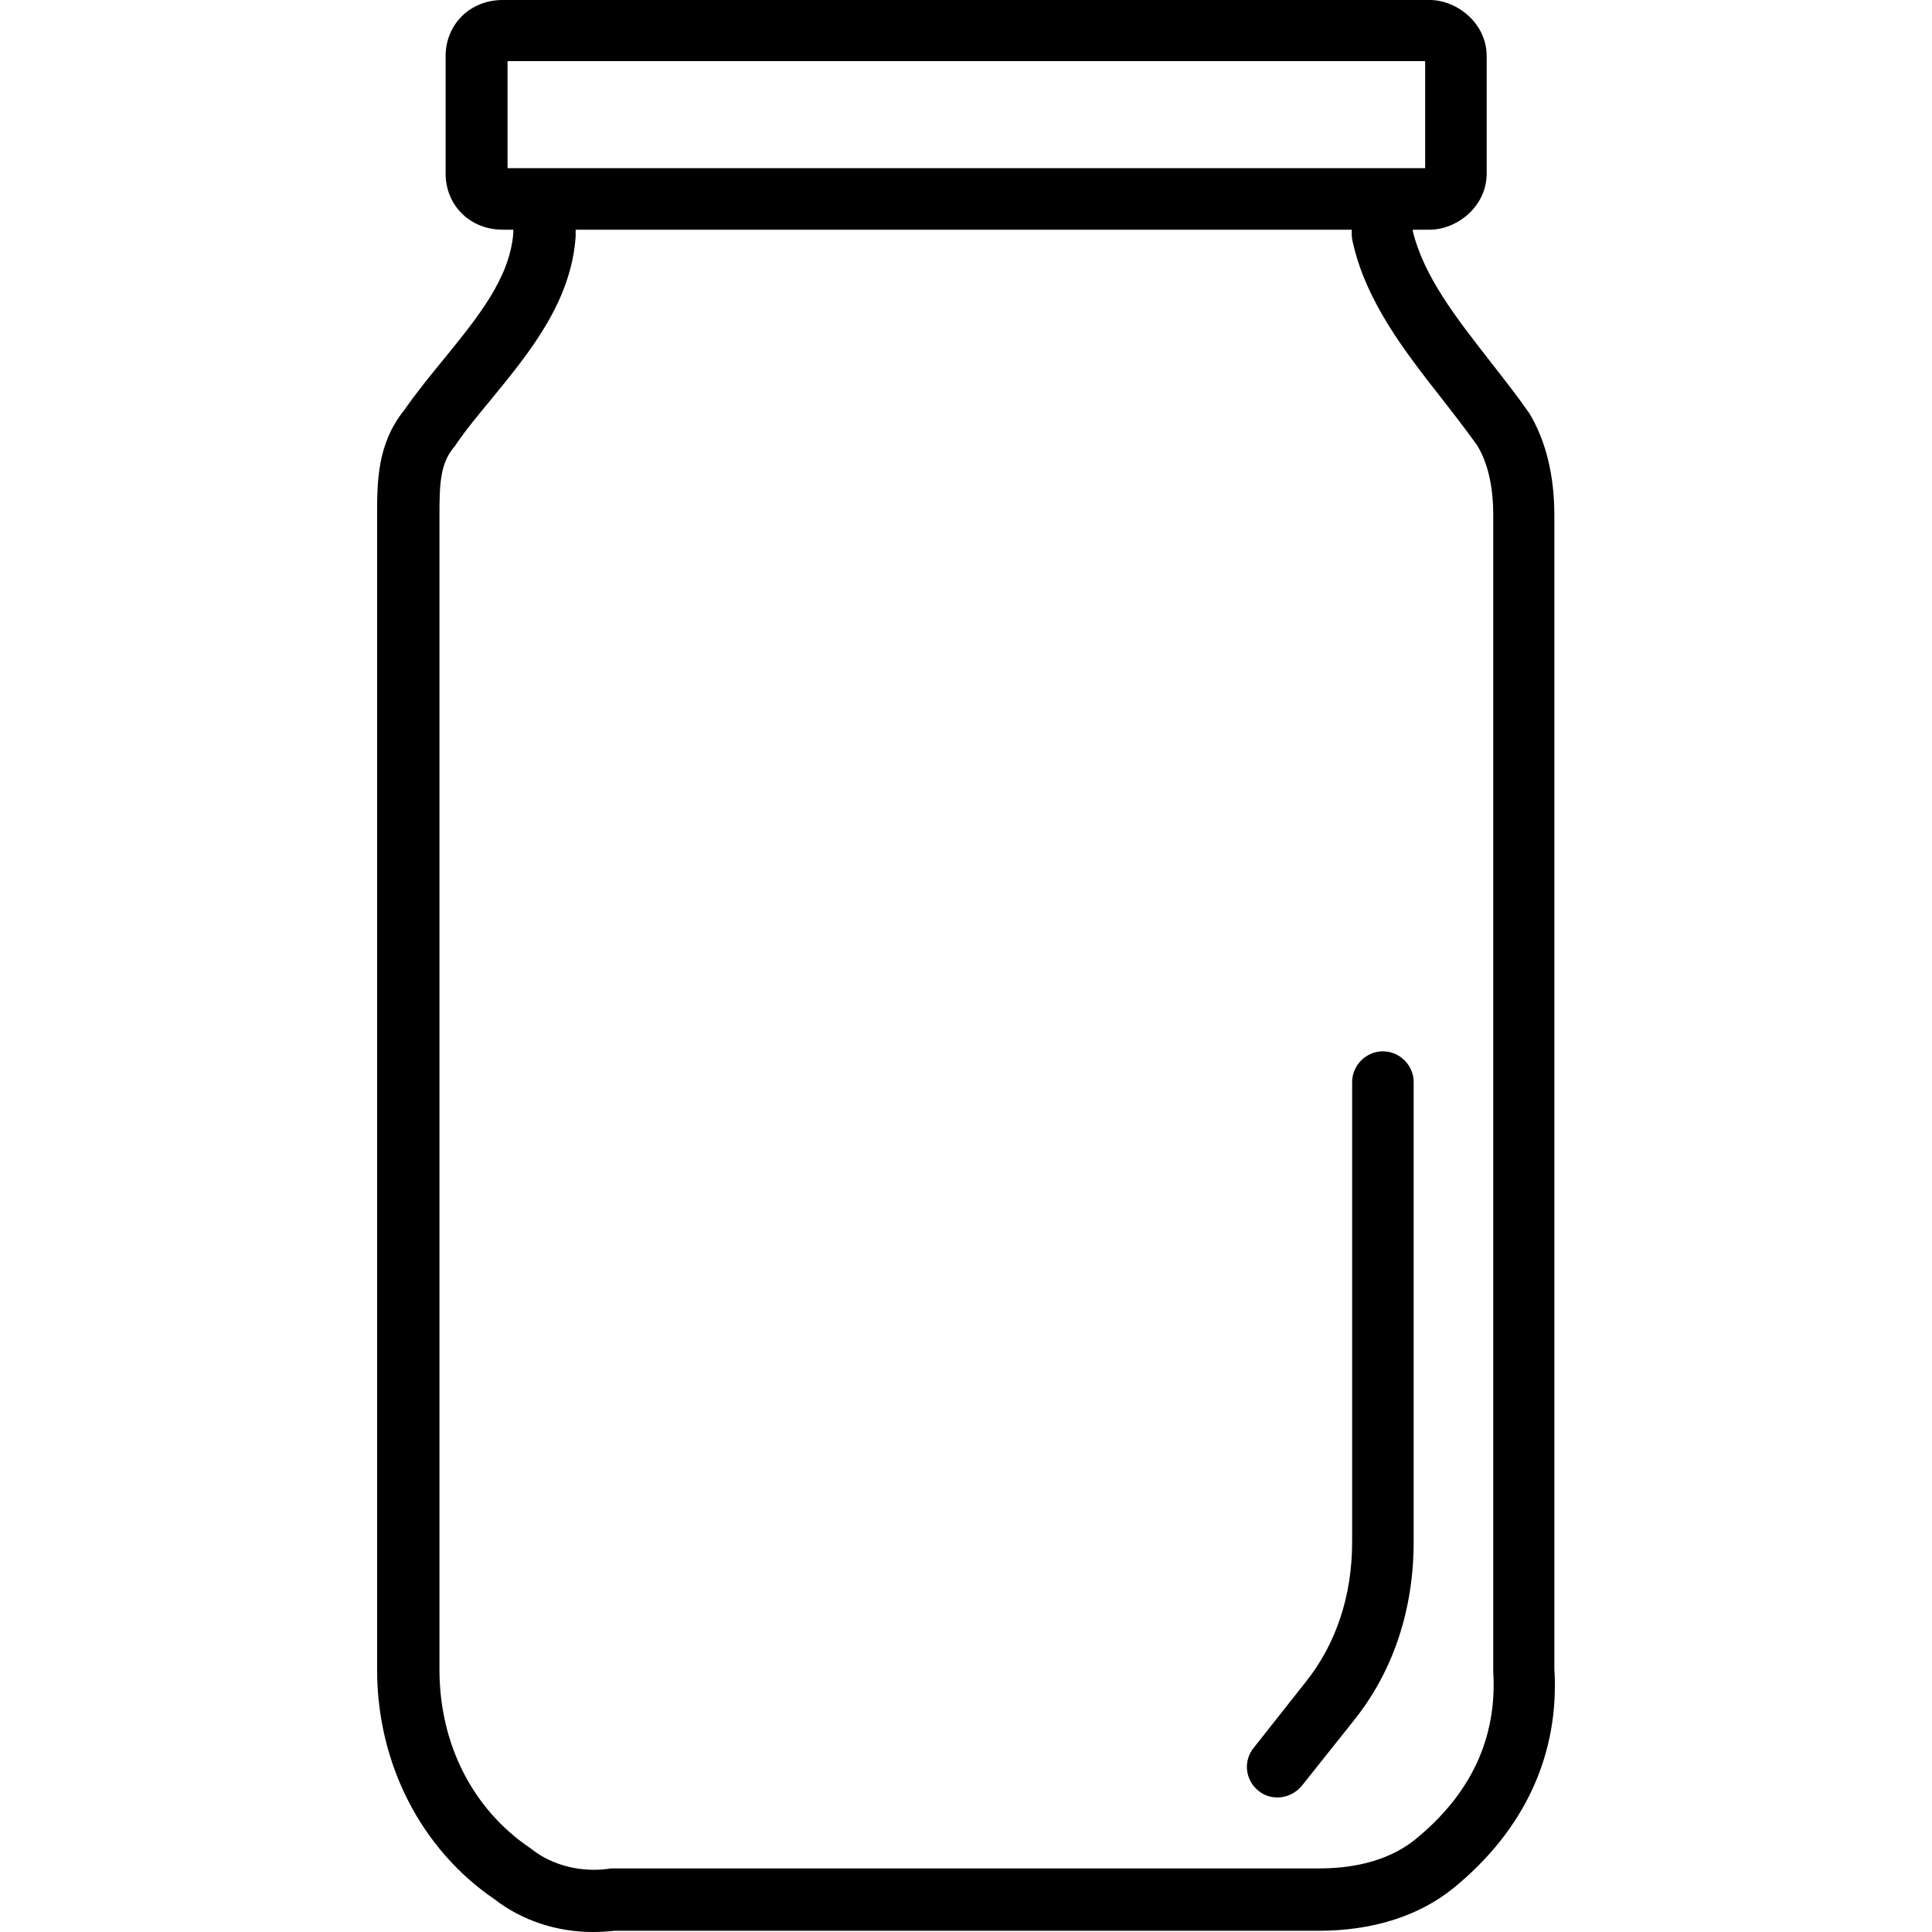
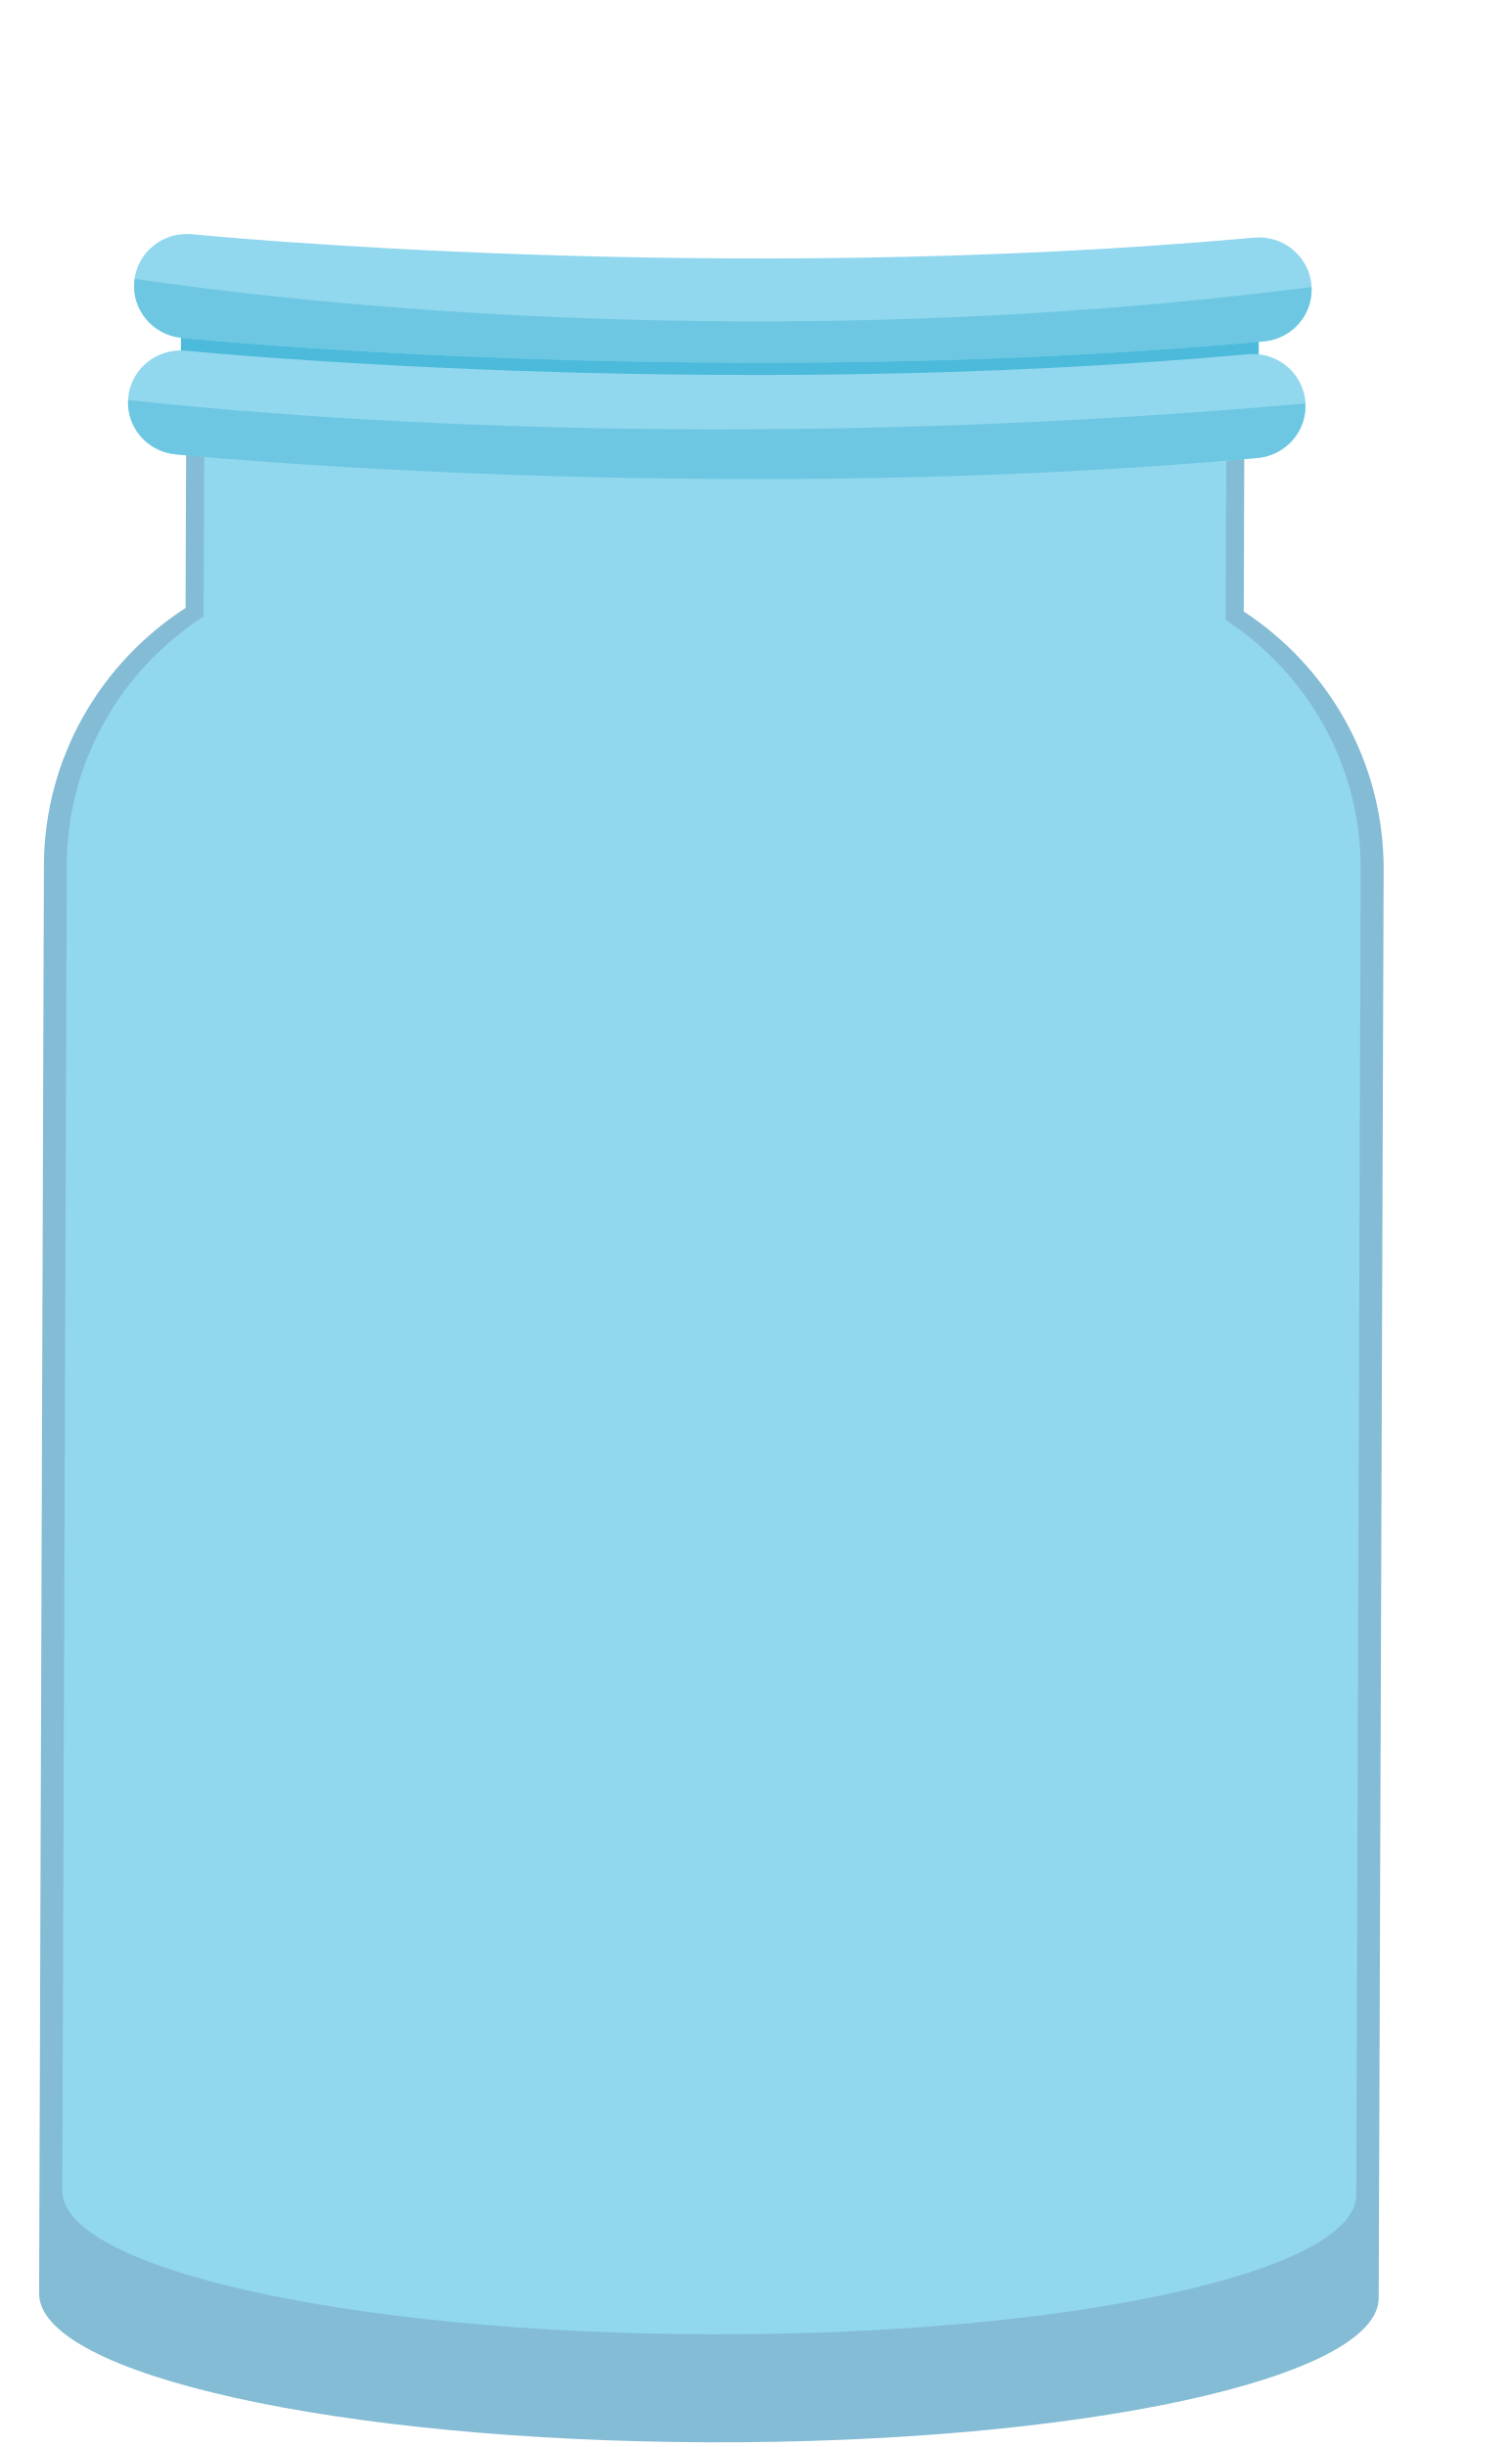
- <svg xmlns="http://www.w3.org/2000/svg" version="1.1" id="Layer_1" x="0px" y="0px" viewBox="0 0 471 471" style="enable-background:new 0 0 471 471;" xml:space="preserve">
-   <g transform="translate(0 -540.36)">
-     <g>
-       <g>
-         <path d="M378.935,947.16v-281.1c0-9.9-2.1-18.4-6.2-25.1c-0.1-0.1-0.2-0.3-0.3-0.4c-3-4.3-6.2-8.3-9.3-12.3     c-8.2-10.5-16-20.5-18.7-31.5v-0.4h4.1c6.6,0,13.9-5.6,13.9-13.7v-28.6c0-8.1-7.3-13.7-13.9-13.7h-226c-7.9,0-13.9,5.9-13.9,13.7     v28.6c0,7.8,6,13.7,13.9,13.7h2.6v0.9c-0.9,11-8.7,20.5-16.9,30.6c-3.3,4-6.7,8.2-9.7,12.5c-6.6,8.2-6.6,17.5-6.6,25.7v281.4     c0,22.8,10.7,43.7,28.6,55.9c6.7,5.2,15.2,8,24,8c1.7,0,3.4-0.1,5.2-0.3h171.8c13.1,0,24.4-3.6,32.8-10.4     C371.735,986.46,380.235,967.96,378.935,947.16z M123.735,581.36v-26.1h223.7v26.1H123.735z M344.935,988.86L344.935,988.86     c-7.2,5.8-16.6,7-23.3,7h-172.3c-0.3,0-0.7,0-1,0.1c-6.7,0.9-13.6-0.8-18.6-4.7c-0.1-0.1-0.3-0.2-0.4-0.3     c-14.1-9.5-22.2-25.4-22.2-43.6v-281.4c0-7.6,0.2-12.5,3.4-16.4c0.1-0.2,0.3-0.3,0.4-0.5c2.6-3.9,5.8-7.7,9.1-11.7     c9-11,19.2-23.4,20.3-39.3c0-0.2,0-0.3,0-0.5v-1.2h189.2v1.2c0,0.5,0.1,1.1,0.2,1.6c3.2,14.6,12.6,26.7,21.7,38.3     c2.9,3.7,5.9,7.6,8.7,11.5c2.6,4.3,3.9,10,3.9,17v281.4c0,0.2,0,0.3,0,0.5C365.035,963.96,358.635,977.76,344.935,988.86z" />
-         <path d="M337.135,796.66c-4.1,0-7.5,3.4-7.5,7.5v112.1c0,13.1-3.9,24.8-11.2,34l-12.8,16.2c-2.6,3.2-2.1,7.9,1.2,10.5     c1.3,1.1,3,1.6,4.6,1.6c2.2,0,4.4-1,5.9-2.8l12.9-16.2c9.4-11.8,14.4-26.8,14.4-43.3v-112.1     C344.635,800.06,341.235,796.66,337.135,796.66z" />
-       </g>
-     </g>
-   </g>
-   <g>
- </g>
-   <g>
- </g>
-   <g>
- </g>
-   <g>
- </g>
-   <g>
- </g>
-   <g>
- </g>
-   <g>
- </g>
-   <g>
- </g>
-   <g>
- </g>
-   <g>
- </g>
-   <g>
- </g>
-   <g>
- </g>
-   <g>
- </g>
-   <g>
- </g>
-   <g>
- </g>
+ <svg xmlns="http://www.w3.org/2000/svg" width="160" height="259" viewBox="0 0 160 259" fill="none">
+   <path d="M131.668 64.721L131.734 42.978L19.722 42.606L19.644 64.348C10.65 70.173 4.694 80.179 4.65 91.587L4.14 242.747C4.106 251.33 35.836 258.37 74.996 258.501C114.167 258.633 145.93 251.79 145.952 243.218L146.474 92.047C146.507 80.65 140.618 70.6 131.668 64.721Z" fill="#84BCD5" />
+   <path d="M129.749 65.608L129.827 44.609L21.629 44.248L21.552 65.246C12.868 70.874 7.112 80.541 7.068 91.565L6.591 231.854C6.569 240.141 37.2 246.951 75.029 247.072C112.859 247.192 143.546 240.59 143.579 232.303L144.045 92.014C144.089 80.99 138.4 71.29 129.749 65.608Z" fill="#91D7EE" />
+   <path d="M19.175 30.279L19.136 41.741L133.234 42.121L133.273 30.659L19.175 30.279Z" fill="#4BBADB" />
+   <path d="M77.58 50.718C43.877 50.608 18.923 48.134 18.557 48.09C15.496 47.784 13.256 45.069 13.578 42.036C13.888 39.004 16.639 36.814 19.7 37.12C20.254 37.175 75.351 42.616 132.112 37.493C135.184 37.208 137.901 39.441 138.189 42.474C138.466 45.507 136.204 48.189 133.143 48.474C113.746 50.236 94.549 50.773 77.58 50.718Z" fill="#91D7EE" />
+   <path d="M78.234 38.391C44.531 38.281 19.578 35.807 19.212 35.763C16.14 35.456 13.91 32.741 14.221 29.709C14.531 26.687 17.282 24.487 20.343 24.793C20.897 24.848 75.994 30.289 132.755 25.154C135.827 24.87 138.544 27.114 138.832 30.136C139.11 33.168 136.858 35.851 133.786 36.135C114.389 37.898 95.203 38.445 78.234 38.391Z" fill="#91D7EE" />
+   <path opacity="0.6" d="M133.786 36.146C136.781 35.873 138.999 33.322 138.843 30.377C80.663 37.832 30.657 31.931 14.254 29.512C14.243 29.578 14.232 29.643 14.221 29.709C13.899 32.742 16.14 35.457 19.212 35.763C19.578 35.796 44.531 38.281 78.234 38.391C95.203 38.445 114.389 37.898 133.786 36.146Z" fill="#56BDDA" />
+   <path opacity="0.6" d="M18.557 48.09C18.923 48.134 43.877 50.598 77.58 50.707C94.548 50.762 113.746 50.225 133.132 48.474C136.115 48.2 138.333 45.649 138.189 42.704C76.482 48.189 28.871 44.04 13.555 42.332C13.411 45.244 15.585 47.795 18.557 48.09Z" fill="#56BDDA" />
+   <path d="M21.685 26.545C21.685 26.545 60.878 29.687 102.145 28.099C102.145 28.099 103.809 28.132 104.352 28.68C105.162 29.479 104.696 30.891 102.278 30.957C85.532 31.504 49.233 34.471 21.685 26.545Z" fill="#91D7EE" />
+   <path d="M24.424 38.215C24.424 38.215 67.222 41.806 102.789 40.208C102.789 40.208 105.406 39.923 105.783 42.135C106.16 44.335 102.478 44.095 102.478 44.095C102.478 44.095 36.313 44.664 24.424 38.215Z" fill="#91D7EE" />
</svg>
